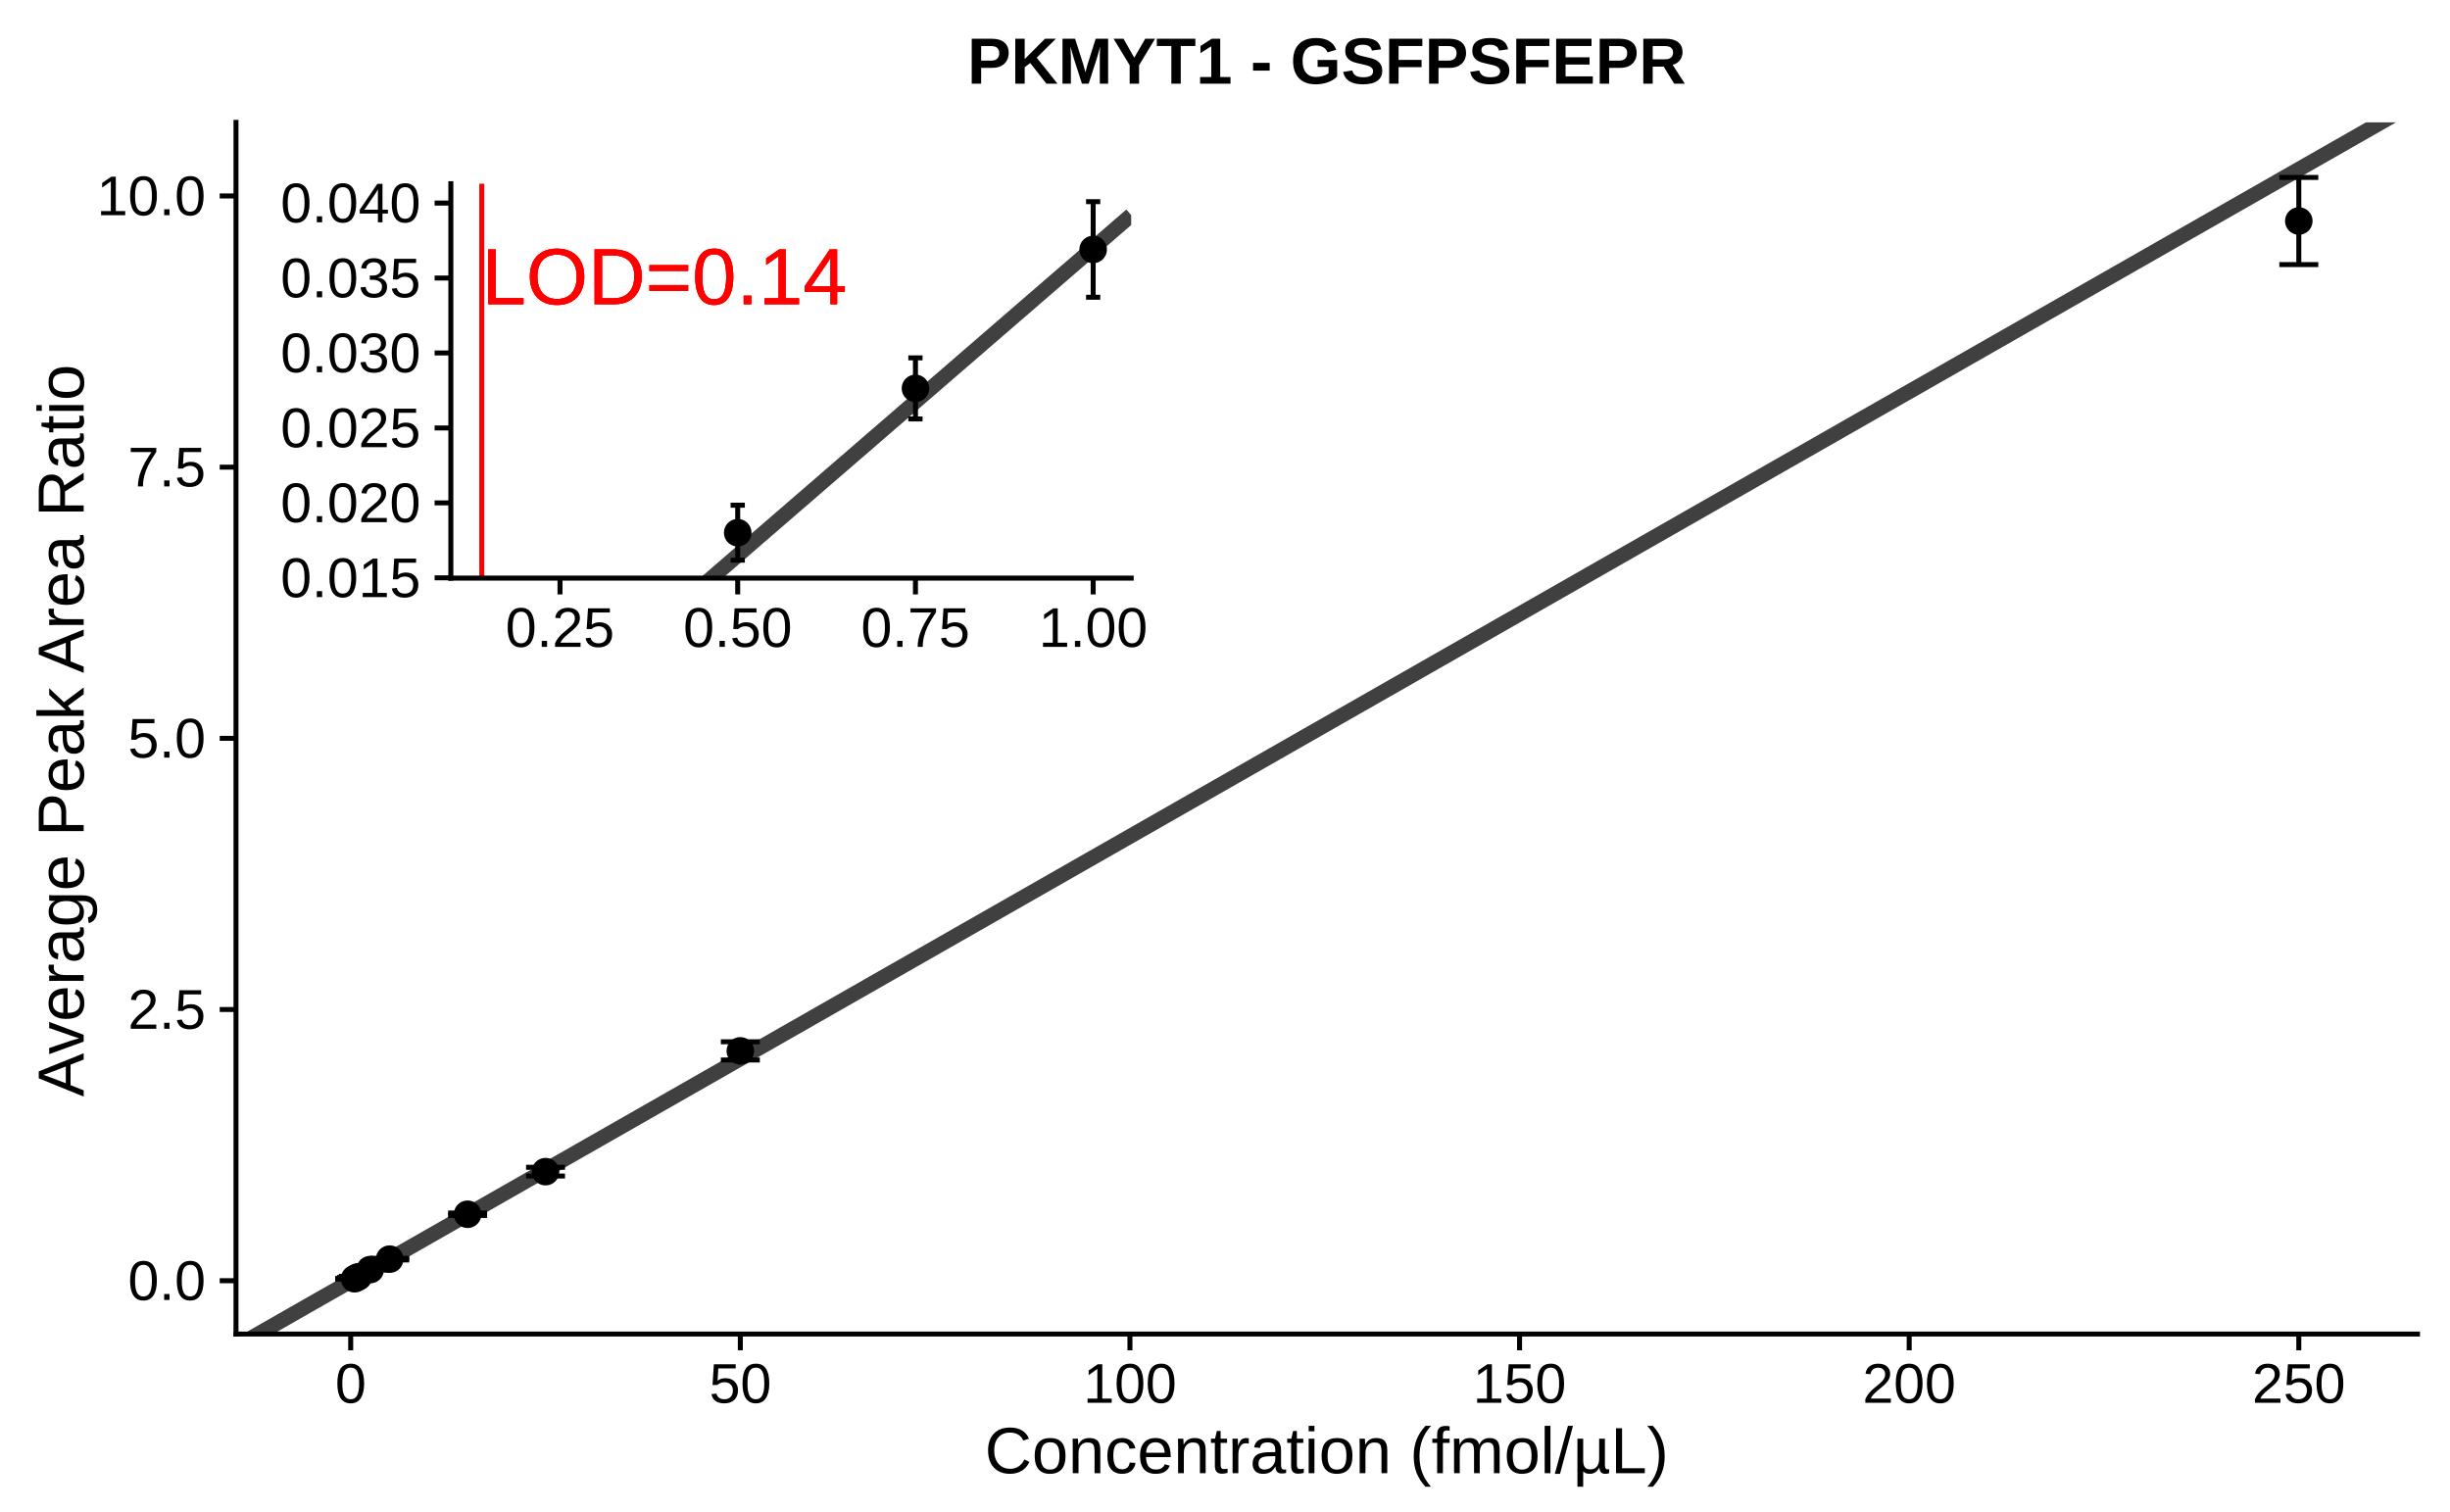
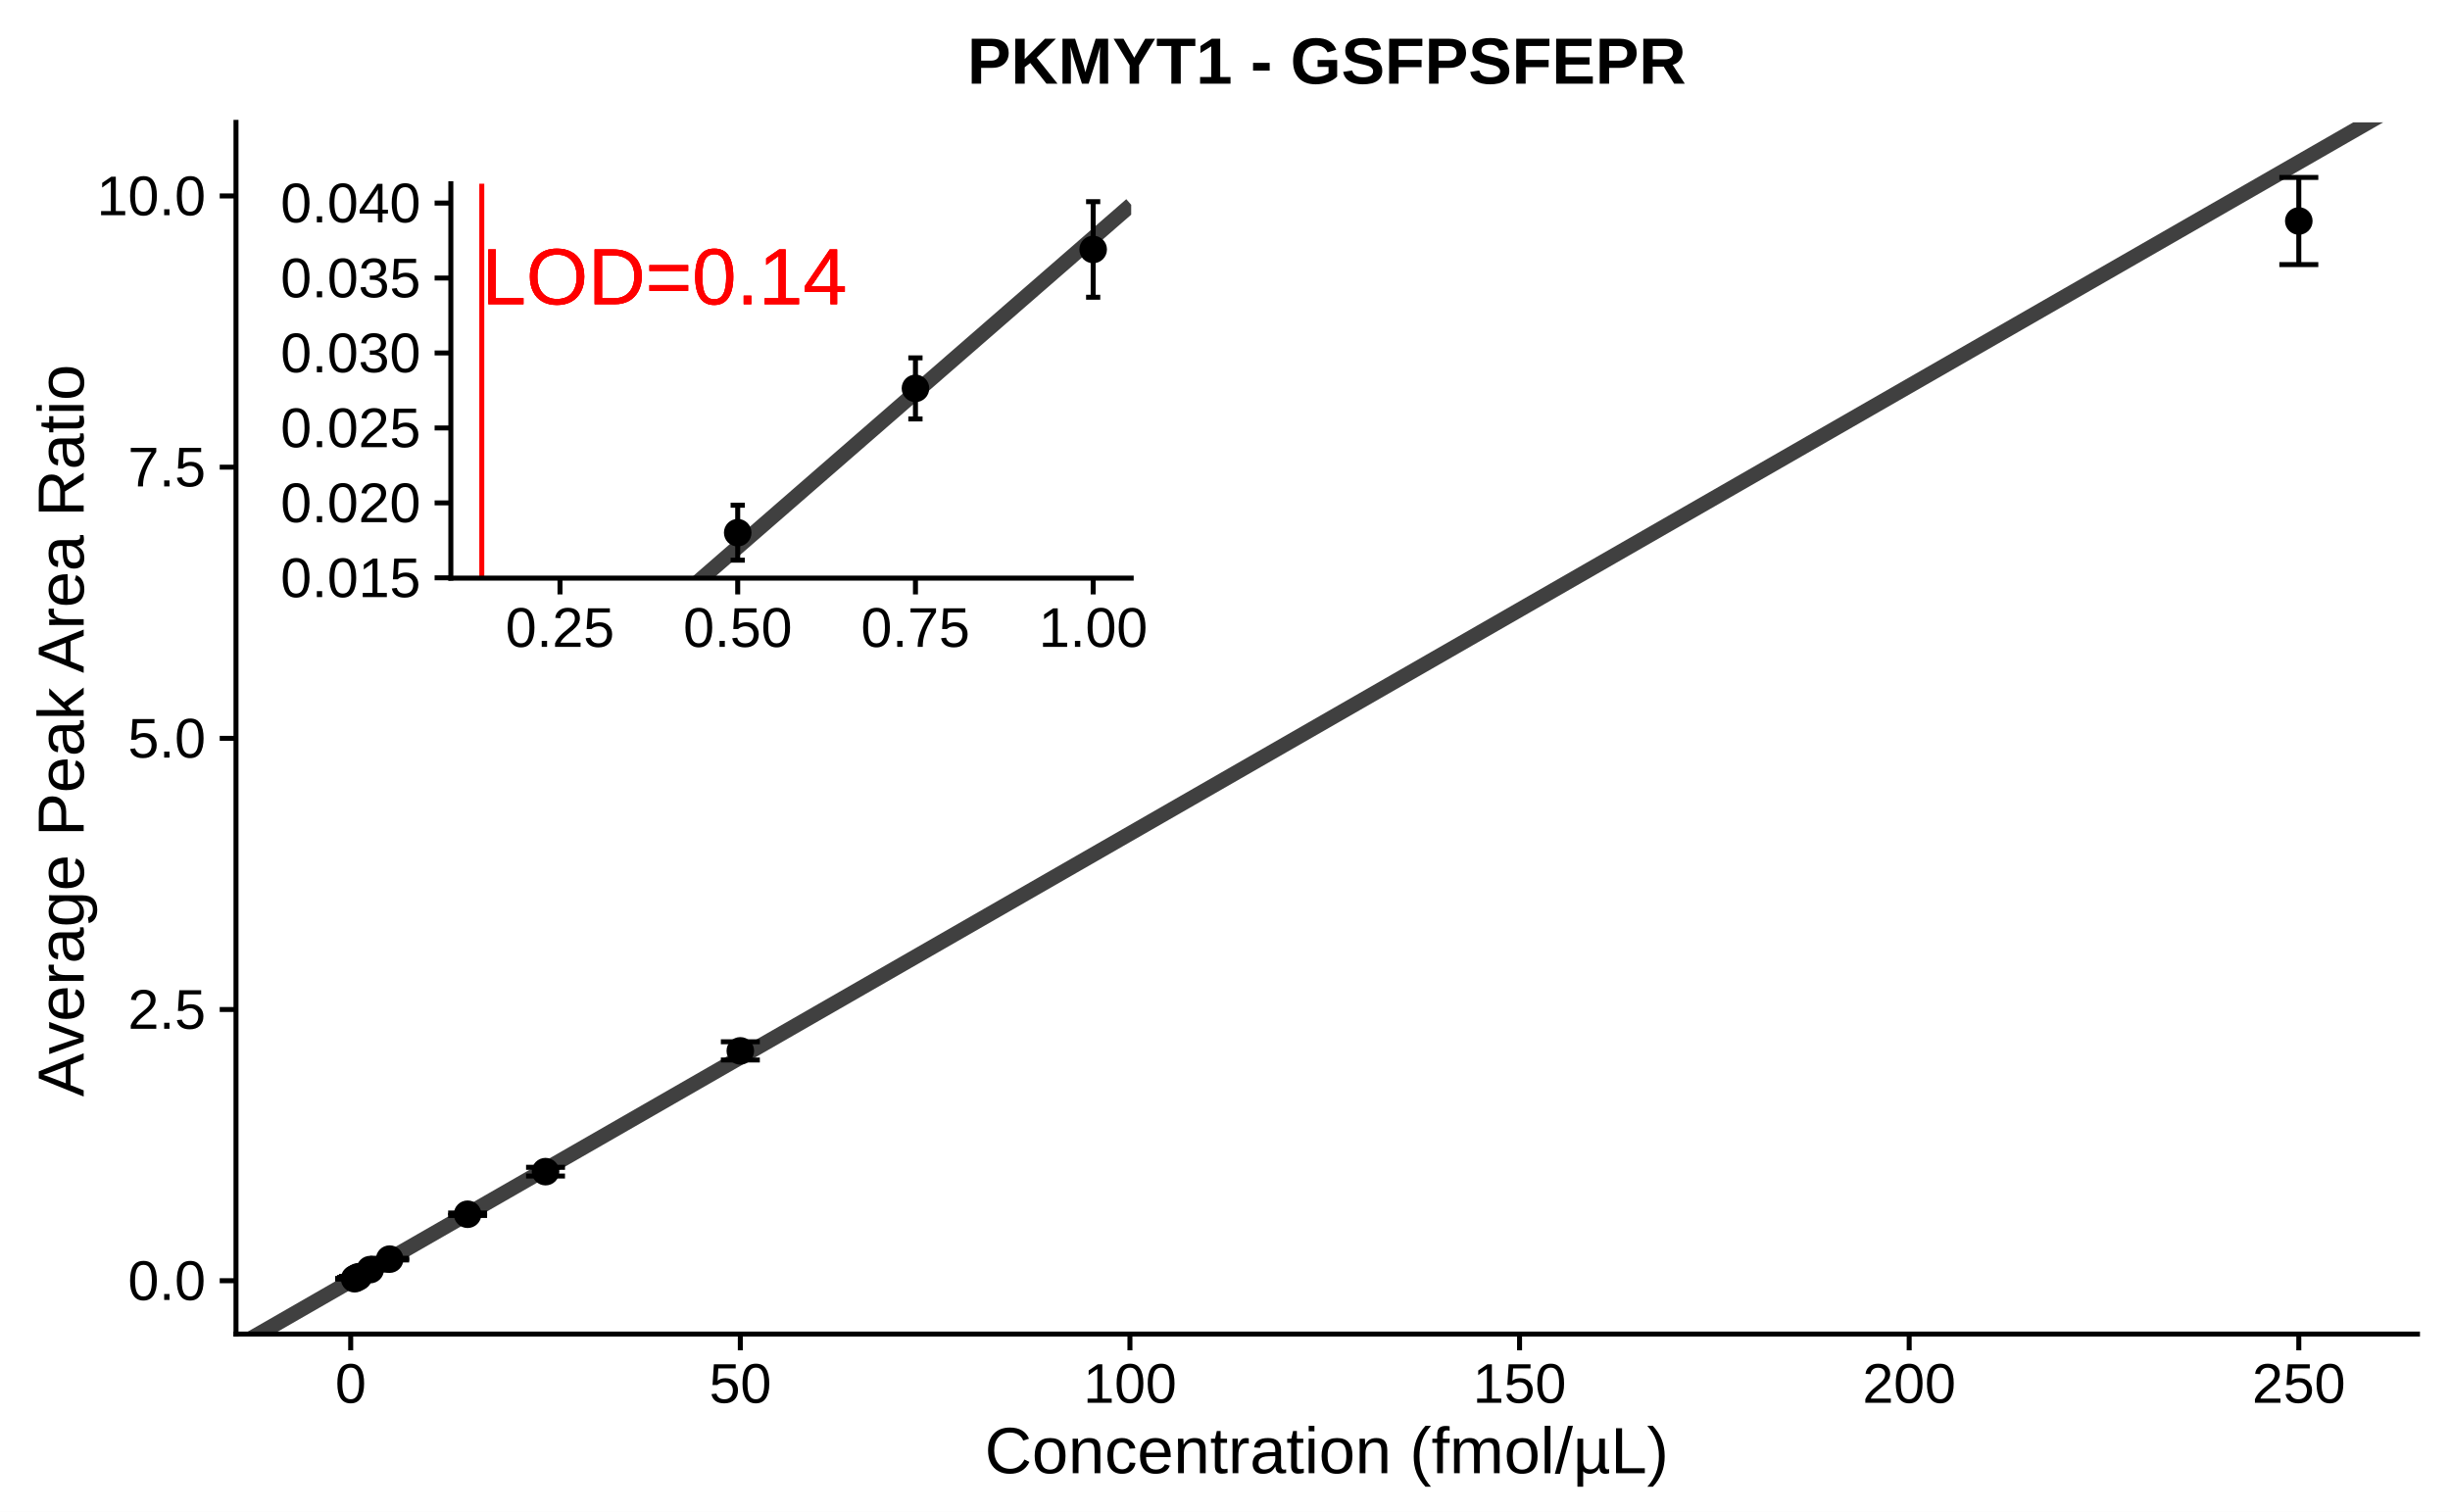
<svg xmlns="http://www.w3.org/2000/svg" viewBox="0 0 525.00 324.00">
  <defs>
    <style type="text/css">
    line, polyline, path, rect, circle {
      fill: none;
      stroke: #000000;
      stroke-linecap: round;
      stroke-linejoin: round;
      stroke-miterlimit: 10.00;
    }
  </style>
  </defs>
  <rect width="100%" height="100%" style="stroke: none; fill: #FFFFFF;" />
  <defs>
    <clipPath id="cpNTAuNTY2OXw1MTguMDI2fDI4NS44OXwyNi4yMTk1">
      <rect x="50.57" y="26.22" width="467.46" height="259.67" />
    </clipPath>
  </defs>
  <circle cx="75.99" cy="274.04" r="1.95pt" style="stroke-width: 0.71; fill: #000000;" clip-path="url(#cpNTAuNTY2OXw1MTguMDI2fDI4NS44OXwyNi4yMTk1)" />
  <circle cx="76.41" cy="273.82" r="1.95pt" style="stroke-width: 0.71; fill: #000000;" clip-path="url(#cpNTAuNTY2OXw1MTguMDI2fDI4NS44OXwyNi4yMTk1)" />
  <circle cx="76.82" cy="273.61" r="1.95pt" style="stroke-width: 0.71; fill: #000000;" clip-path="url(#cpNTAuNTY2OXw1MTguMDI2fDI4NS44OXwyNi4yMTk1)" />
  <circle cx="79.33" cy="272.08" r="1.95pt" style="stroke-width: 0.71; fill: #000000;" clip-path="url(#cpNTAuNTY2OXw1MTguMDI2fDI4NS44OXwyNi4yMTk1)" />
  <circle cx="83.50" cy="269.84" r="1.95pt" style="stroke-width: 0.71; fill: #000000;" clip-path="url(#cpNTAuNTY2OXw1MTguMDI2fDI4NS44OXwyNi4yMTk1)" />
  <circle cx="100.20" cy="260.22" r="1.95pt" style="stroke-width: 0.71; fill: #000000;" clip-path="url(#cpNTAuNTY2OXw1MTguMDI2fDI4NS44OXwyNi4yMTk1)" />
  <circle cx="116.90" cy="251.09" r="1.95pt" style="stroke-width: 0.71; fill: #000000;" clip-path="url(#cpNTAuNTY2OXw1MTguMDI2fDI4NS44OXwyNi4yMTk1)" />
  <circle cx="158.64" cy="225.21" r="1.95pt" style="stroke-width: 0.71; fill: #000000;" clip-path="url(#cpNTAuNTY2OXw1MTguMDI2fDI4NS44OXwyNi4yMTk1)" />
  <circle cx="492.60" cy="47.36" r="1.95pt" style="stroke-width: 0.71; fill: #000000;" clip-path="url(#cpNTAuNTY2OXw1MTguMDI2fDI4NS44OXwyNi4yMTk1)" />
  <polyline points="71.82,274.00 80.16,274.00 " style="stroke-width: 1.07; stroke-linecap: butt;" clip-path="url(#cpNTAuNTY2OXw1MTguMDI2fDI4NS44OXwyNi4yMTk1)" />
  <polyline points="75.99,274.00 75.99,274.09 " style="stroke-width: 1.07; stroke-linecap: butt;" clip-path="url(#cpNTAuNTY2OXw1MTguMDI2fDI4NS44OXwyNi4yMTk1)" />
  <polyline points="71.82,274.09 80.16,274.09 " style="stroke-width: 1.07; stroke-linecap: butt;" clip-path="url(#cpNTAuNTY2OXw1MTguMDI2fDI4NS44OXwyNi4yMTk1)" />
  <polyline points="72.23,273.77 80.58,273.77 " style="stroke-width: 1.07; stroke-linecap: butt;" clip-path="url(#cpNTAuNTY2OXw1MTguMDI2fDI4NS44OXwyNi4yMTk1)" />
  <polyline points="76.41,273.77 76.41,273.87 " style="stroke-width: 1.07; stroke-linecap: butt;" clip-path="url(#cpNTAuNTY2OXw1MTguMDI2fDI4NS44OXwyNi4yMTk1)" />
  <polyline points="72.23,273.87 80.58,273.87 " style="stroke-width: 1.07; stroke-linecap: butt;" clip-path="url(#cpNTAuNTY2OXw1MTguMDI2fDI4NS44OXwyNi4yMTk1)" />
  <polyline points="72.65,273.53 81.00,273.53 " style="stroke-width: 1.07; stroke-linecap: butt;" clip-path="url(#cpNTAuNTY2OXw1MTguMDI2fDI4NS44OXwyNi4yMTk1)" />
  <polyline points="76.82,273.53 76.82,273.68 " style="stroke-width: 1.07; stroke-linecap: butt;" clip-path="url(#cpNTAuNTY2OXw1MTguMDI2fDI4NS44OXwyNi4yMTk1)" />
  <polyline points="72.65,273.68 81.00,273.68 " style="stroke-width: 1.07; stroke-linecap: butt;" clip-path="url(#cpNTAuNTY2OXw1MTguMDI2fDI4NS44OXwyNi4yMTk1)" />
  <polyline points="75.15,271.98 83.50,271.98 " style="stroke-width: 1.07; stroke-linecap: butt;" clip-path="url(#cpNTAuNTY2OXw1MTguMDI2fDI4NS44OXwyNi4yMTk1)" />
  <polyline points="79.33,271.98 79.33,272.18 " style="stroke-width: 1.07; stroke-linecap: butt;" clip-path="url(#cpNTAuNTY2OXw1MTguMDI2fDI4NS44OXwyNi4yMTk1)" />
  <polyline points="75.15,272.18 83.50,272.18 " style="stroke-width: 1.07; stroke-linecap: butt;" clip-path="url(#cpNTAuNTY2OXw1MTguMDI2fDI4NS44OXwyNi4yMTk1)" />
  <polyline points="79.33,269.66 87.68,269.66 " style="stroke-width: 1.07; stroke-linecap: butt;" clip-path="url(#cpNTAuNTY2OXw1MTguMDI2fDI4NS44OXwyNi4yMTk1)" />
  <polyline points="83.50,269.66 83.50,270.02 " style="stroke-width: 1.07; stroke-linecap: butt;" clip-path="url(#cpNTAuNTY2OXw1MTguMDI2fDI4NS44OXwyNi4yMTk1)" />
  <polyline points="79.33,270.02 87.68,270.02 " style="stroke-width: 1.07; stroke-linecap: butt;" clip-path="url(#cpNTAuNTY2OXw1MTguMDI2fDI4NS44OXwyNi4yMTk1)" />
  <polyline points="96.03,259.95 104.38,259.95 " style="stroke-width: 1.07; stroke-linecap: butt;" clip-path="url(#cpNTAuNTY2OXw1MTguMDI2fDI4NS44OXwyNi4yMTk1)" />
  <polyline points="100.20,259.95 100.20,260.48 " style="stroke-width: 1.07; stroke-linecap: butt;" clip-path="url(#cpNTAuNTY2OXw1MTguMDI2fDI4NS44OXwyNi4yMTk1)" />
  <polyline points="96.03,260.48 104.38,260.48 " style="stroke-width: 1.07; stroke-linecap: butt;" clip-path="url(#cpNTAuNTY2OXw1MTguMDI2fDI4NS44OXwyNi4yMTk1)" />
  <polyline points="112.73,250.16 121.07,250.16 " style="stroke-width: 1.07; stroke-linecap: butt;" clip-path="url(#cpNTAuNTY2OXw1MTguMDI2fDI4NS44OXwyNi4yMTk1)" />
  <polyline points="116.90,250.16 116.90,252.03 " style="stroke-width: 1.07; stroke-linecap: butt;" clip-path="url(#cpNTAuNTY2OXw1MTguMDI2fDI4NS44OXwyNi4yMTk1)" />
  <polyline points="112.73,252.03 121.07,252.03 " style="stroke-width: 1.07; stroke-linecap: butt;" clip-path="url(#cpNTAuNTY2OXw1MTguMDI2fDI4NS44OXwyNi4yMTk1)" />
  <polyline points="154.47,223.26 162.82,223.26 " style="stroke-width: 1.07; stroke-linecap: butt;" clip-path="url(#cpNTAuNTY2OXw1MTguMDI2fDI4NS44OXwyNi4yMTk1)" />
  <polyline points="158.64,223.26 158.64,227.16 " style="stroke-width: 1.07; stroke-linecap: butt;" clip-path="url(#cpNTAuNTY2OXw1MTguMDI2fDI4NS44OXwyNi4yMTk1)" />
  <polyline points="154.47,227.16 162.82,227.16 " style="stroke-width: 1.07; stroke-linecap: butt;" clip-path="url(#cpNTAuNTY2OXw1MTguMDI2fDI4NS44OXwyNi4yMTk1)" />
  <polyline points="488.43,38.02 496.78,38.02 " style="stroke-width: 1.07; stroke-linecap: butt;" clip-path="url(#cpNTAuNTY2OXw1MTguMDI2fDI4NS44OXwyNi4yMTk1)" />
  <polyline points="492.60,38.02 492.60,56.70 " style="stroke-width: 1.07; stroke-linecap: butt;" clip-path="url(#cpNTAuNTY2OXw1MTguMDI2fDI4NS44OXwyNi4yMTk1)" />
  <polyline points="488.43,56.70 496.78,56.70 " style="stroke-width: 1.07; stroke-linecap: butt;" clip-path="url(#cpNTAuNTY2OXw1MTguMDI2fDI4NS44OXwyNi4yMTk1)" />
-   <line x1="50.57" y1="288.59" x2="518.03" y2="21.76" style="stroke-width: 3.20; stroke: #000000; stroke-opacity: 0.75; stroke-linecap: butt;" clip-path="url(#cpNTAuNTY2OXw1MTguMDI2fDI4NS44OXwyNi4yMTk1)" />
+   <line x1="50.57" y1="288.67" x2="518.03" y2="20.16" style="stroke-width: 3.20; stroke: #000000; stroke-opacity: 0.75; stroke-linecap: butt;" clip-path="url(#cpNTAuNTY2OXw1MTguMDI2fDI4NS44OXwyNi4yMTk1)" />
  <defs>
    <clipPath id="cpMHw1MjV8MzI0fDA=">
      <rect x="0.00" y="0.00" width="525.00" height="324.00" />
    </clipPath>
  </defs>
  <polyline points="50.57,285.89 50.57,26.22 " style="stroke-width: 1.07; stroke-linecap: square;" clip-path="url(#cpMHw1MjV8MzI0fDA=)" />
  <g clip-path="url(#cpMHw1MjV8MzI0fDA=)">
    <text x="27.41" y="278.59" style="font-size: 12.00px; font-family: Liberation Sans;" textLength="16.68px" lengthAdjust="spacingAndGlyphs">0.0</text>
  </g>
  <g clip-path="url(#cpMHw1MjV8MzI0fDA=)">
    <text x="27.41" y="220.47" style="font-size: 12.00px; font-family: Liberation Sans;" textLength="16.68px" lengthAdjust="spacingAndGlyphs">2.5</text>
  </g>
  <g clip-path="url(#cpMHw1MjV8MzI0fDA=)">
    <text x="27.41" y="162.35" style="font-size: 12.00px; font-family: Liberation Sans;" textLength="16.68px" lengthAdjust="spacingAndGlyphs">5.0</text>
  </g>
  <g clip-path="url(#cpMHw1MjV8MzI0fDA=)">
    <text x="27.41" y="104.24" style="font-size: 12.00px; font-family: Liberation Sans;" textLength="16.68px" lengthAdjust="spacingAndGlyphs">7.5</text>
  </g>
  <g clip-path="url(#cpMHw1MjV8MzI0fDA=)">
    <text x="20.74" y="46.12" style="font-size: 12.00px; font-family: Liberation Sans;" textLength="23.35px" lengthAdjust="spacingAndGlyphs">10.0</text>
  </g>
  <polyline points="47.08,274.46 50.57,274.46 " style="stroke-width: 1.07; stroke-linecap: butt;" clip-path="url(#cpMHw1MjV8MzI0fDA=)" />
  <polyline points="47.08,216.34 50.57,216.34 " style="stroke-width: 1.07; stroke-linecap: butt;" clip-path="url(#cpMHw1MjV8MzI0fDA=)" />
  <polyline points="47.08,158.23 50.57,158.23 " style="stroke-width: 1.07; stroke-linecap: butt;" clip-path="url(#cpMHw1MjV8MzI0fDA=)" />
  <polyline points="47.08,100.11 50.57,100.11 " style="stroke-width: 1.07; stroke-linecap: butt;" clip-path="url(#cpMHw1MjV8MzI0fDA=)" />
  <polyline points="47.08,41.99 50.57,41.99 " style="stroke-width: 1.07; stroke-linecap: butt;" clip-path="url(#cpMHw1MjV8MzI0fDA=)" />
  <polyline points="50.57,285.89 518.03,285.89 " style="stroke-width: 1.07; stroke-linecap: square;" clip-path="url(#cpMHw1MjV8MzI0fDA=)" />
  <polyline points="75.15,289.38 75.15,285.89 " style="stroke-width: 1.07; stroke-linecap: butt;" clip-path="url(#cpMHw1MjV8MzI0fDA=)" />
  <polyline points="158.64,289.38 158.64,285.89 " style="stroke-width: 1.07; stroke-linecap: butt;" clip-path="url(#cpMHw1MjV8MzI0fDA=)" />
  <polyline points="242.13,289.38 242.13,285.89 " style="stroke-width: 1.07; stroke-linecap: butt;" clip-path="url(#cpMHw1MjV8MzI0fDA=)" />
  <polyline points="325.62,289.38 325.62,285.89 " style="stroke-width: 1.07; stroke-linecap: butt;" clip-path="url(#cpMHw1MjV8MzI0fDA=)" />
  <polyline points="409.11,289.38 409.11,285.89 " style="stroke-width: 1.07; stroke-linecap: butt;" clip-path="url(#cpMHw1MjV8MzI0fDA=)" />
  <polyline points="492.60,289.38 492.60,285.89 " style="stroke-width: 1.07; stroke-linecap: butt;" clip-path="url(#cpMHw1MjV8MzI0fDA=)" />
  <g clip-path="url(#cpMHw1MjV8MzI0fDA=)">
    <text x="71.82" y="300.62" style="font-size: 12.00px; font-family: Liberation Sans;" textLength="6.67px" lengthAdjust="spacingAndGlyphs">0</text>
  </g>
  <g clip-path="url(#cpMHw1MjV8MzI0fDA=)">
    <text x="151.97" y="300.62" style="font-size: 12.00px; font-family: Liberation Sans;" textLength="13.35px" lengthAdjust="spacingAndGlyphs">50</text>
  </g>
  <g clip-path="url(#cpMHw1MjV8MzI0fDA=)">
    <text x="232.13" y="300.62" style="font-size: 12.00px; font-family: Liberation Sans;" textLength="20.02px" lengthAdjust="spacingAndGlyphs">100</text>
  </g>
  <g clip-path="url(#cpMHw1MjV8MzI0fDA=)">
    <text x="315.61" y="300.62" style="font-size: 12.00px; font-family: Liberation Sans;" textLength="20.02px" lengthAdjust="spacingAndGlyphs">150</text>
  </g>
  <g clip-path="url(#cpMHw1MjV8MzI0fDA=)">
    <text x="399.10" y="300.62" style="font-size: 12.00px; font-family: Liberation Sans;" textLength="20.02px" lengthAdjust="spacingAndGlyphs">200</text>
  </g>
  <g clip-path="url(#cpMHw1MjV8MzI0fDA=)">
    <text x="482.59" y="300.62" style="font-size: 12.00px; font-family: Liberation Sans;" textLength="20.02px" lengthAdjust="spacingAndGlyphs">250</text>
  </g>
  <g clip-path="url(#cpMHw1MjV8MzI0fDA=)">
    <text x="211.01" y="315.71" style="font-size: 14.00px; font-family: Liberation Sans;" textLength="146.57px" lengthAdjust="spacingAndGlyphs">Concentration (fmol/µL)</text>
  </g>
  <g clip-path="url(#cpMHw1MjV8MzI0fDA=)">
    <text transform="translate(17.93,235.04) rotate(-90)" style="font-size: 14.00px; font-family: Liberation Sans;" textLength="157.98px" lengthAdjust="spacingAndGlyphs">Average Peak Area Ratio</text>
  </g>
  <g clip-path="url(#cpMHw1MjV8MzI0fDA=)">
    <text x="207.29" y="17.93" style="font-size: 14.00px; font-weight: bold; font-family: Liberation Sans;" textLength="154.02px" lengthAdjust="spacingAndGlyphs">PKMYT1 - GSFPSFEPR</text>
  </g>
  <defs>
    <clipPath id="cpMzkuMzc1fDI0OS4zNzV8MTYyfDMyLjQ=">
      <rect x="39.38" y="32.40" width="210.00" height="129.60" />
    </clipPath>
  </defs>
  <defs>
    <clipPath id="cpMHw1MjV8MzI0fDA=">
      <rect x="0.00" y="0.00" width="525.00" height="324.00" />
    </clipPath>
  </defs>
  <defs>
    <clipPath id="cpOTYuNjE0NnwyNDIuNDAxfDEyMy44OXwzOS4zNzM4">
      <rect x="96.61" y="39.37" width="145.79" height="84.52" />
    </clipPath>
  </defs>
  <line x1="103.24" y1="123.89" x2="103.24" y2="39.37" style="stroke-width: 1.07; stroke: #FF0000; stroke-linecap: butt;" clip-path="url(#cpOTYuNjE0NnwyNDIuNDAxfDEyMy44OXwzOS4zNzM4)" />
  <g clip-path="url(#cpOTYuNjE0NnwyNDIuNDAxfDEyMy44OXwzOS4zNzM4)">
    <text x="103.24" y="65.20" style="font-size: 17.07px; fill: #FF0000; font-family: Liberation Sans;" textLength="78.30px" lengthAdjust="spacingAndGlyphs">LOD=0.14</text>
  </g>
  <g clip-path="url(#cpOTYuNjE0NnwyNDIuNDAxfDEyMy44OXwzOS4zNzM4)">
    <text x="103.24" y="65.20" style="font-size: 17.07px; fill: #FF0000; font-family: Liberation Sans;" textLength="78.30px" lengthAdjust="spacingAndGlyphs">LOD=0.14</text>
  </g>
  <g clip-path="url(#cpOTYuNjE0NnwyNDIuNDAxfDEyMy44OXwzOS4zNzM4)">
    <text x="103.24" y="65.20" style="font-size: 17.07px; fill: #FF0000; font-family: Liberation Sans;" textLength="78.30px" lengthAdjust="spacingAndGlyphs">LOD=0.14</text>
  </g>
  <circle cx="158.08" cy="114.16" r="1.95pt" style="stroke-width: 0.71; fill: #000000;" clip-path="url(#cpOTYuNjE0NnwyNDIuNDAxfDEyMy44OXwzOS4zNzM4)" />
  <circle cx="196.17" cy="83.23" r="1.95pt" style="stroke-width: 0.71; fill: #000000;" clip-path="url(#cpOTYuNjE0NnwyNDIuNDAxfDEyMy44OXwzOS4zNzM4)" />
  <circle cx="234.25" cy="53.46" r="1.95pt" style="stroke-width: 0.71; fill: #000000;" clip-path="url(#cpOTYuNjE0NnwyNDIuNDAxfDEyMy44OXwzOS4zNzM4)" />
  <polyline points="156.56,108.27 159.61,108.27 " style="stroke-width: 1.07; stroke-linecap: butt;" clip-path="url(#cpOTYuNjE0NnwyNDIuNDAxfDEyMy44OXwzOS4zNzM4)" />
  <polyline points="158.08,108.27 158.08,120.05 " style="stroke-width: 1.07; stroke-linecap: butt;" clip-path="url(#cpOTYuNjE0NnwyNDIuNDAxfDEyMy44OXwzOS4zNzM4)" />
  <polyline points="156.56,120.05 159.61,120.05 " style="stroke-width: 1.07; stroke-linecap: butt;" clip-path="url(#cpOTYuNjE0NnwyNDIuNDAxfDEyMy44OXwzOS4zNzM4)" />
  <polyline points="194.64,76.69 197.69,76.69 " style="stroke-width: 1.07; stroke-linecap: butt;" clip-path="url(#cpOTYuNjE0NnwyNDIuNDAxfDEyMy44OXwzOS4zNzM4)" />
  <polyline points="196.17,76.69 196.17,89.78 " style="stroke-width: 1.07; stroke-linecap: butt;" clip-path="url(#cpOTYuNjE0NnwyNDIuNDAxfDEyMy44OXwzOS4zNzM4)" />
  <polyline points="194.64,89.78 197.69,89.78 " style="stroke-width: 1.07; stroke-linecap: butt;" clip-path="url(#cpOTYuNjE0NnwyNDIuNDAxfDEyMy44OXwzOS4zNzM4)" />
  <polyline points="232.73,43.22 235.77,43.22 " style="stroke-width: 1.07; stroke-linecap: butt;" clip-path="url(#cpOTYuNjE0NnwyNDIuNDAxfDEyMy44OXwzOS4zNzM4)" />
  <polyline points="234.25,43.22 234.25,63.70 " style="stroke-width: 1.07; stroke-linecap: butt;" clip-path="url(#cpOTYuNjE0NnwyNDIuNDAxfDEyMy44OXwzOS4zNzM4)" />
  <polyline points="232.73,63.70 235.77,63.70 " style="stroke-width: 1.07; stroke-linecap: butt;" clip-path="url(#cpOTYuNjE0NnwyNDIuNDAxfDEyMy44OXwzOS4zNzM4)" />
-   <line x1="96.61" y1="172.16" x2="242.40" y2="46.11" style="stroke-width: 3.20; stroke: #000000; stroke-opacity: 0.75; stroke-linecap: butt;" clip-path="url(#cpOTYuNjE0NnwyNDIuNDAxfDEyMy44OXwzOS4zNzM4)" />
+   <line x1="96.61" y1="170.74" x2="242.40" y2="43.89" style="stroke-width: 3.20; stroke: #000000; stroke-opacity: 0.75; stroke-linecap: butt;" clip-path="url(#cpOTYuNjE0NnwyNDIuNDAxfDEyMy44OXwzOS4zNzM4)" />
  <defs>
    <clipPath id="cpMHw1MjV8MzI0fDA=">
      <rect x="0.00" y="0.00" width="525.00" height="324.00" />
    </clipPath>
  </defs>
  <polyline points="96.61,123.89 96.61,39.37 " style="stroke-width: 1.07; stroke-linecap: square;" clip-path="url(#cpMHw1MjV8MzI0fDA=)" />
  <g clip-path="url(#cpMHw1MjV8MzI0fDA=)">
    <text x="60.12" y="127.96" style="font-size: 12.00px; font-family: Liberation Sans;" textLength="30.02px" lengthAdjust="spacingAndGlyphs">0.015</text>
  </g>
  <g clip-path="url(#cpMHw1MjV8MzI0fDA=)">
    <text x="60.12" y="111.90" style="font-size: 12.00px; font-family: Liberation Sans;" textLength="30.02px" lengthAdjust="spacingAndGlyphs">0.020</text>
  </g>
  <g clip-path="url(#cpMHw1MjV8MzI0fDA=)">
    <text x="60.12" y="95.83" style="font-size: 12.00px; font-family: Liberation Sans;" textLength="30.02px" lengthAdjust="spacingAndGlyphs">0.025</text>
  </g>
  <g clip-path="url(#cpMHw1MjV8MzI0fDA=)">
    <text x="60.12" y="79.77" style="font-size: 12.00px; font-family: Liberation Sans;" textLength="30.02px" lengthAdjust="spacingAndGlyphs">0.030</text>
  </g>
  <g clip-path="url(#cpMHw1MjV8MzI0fDA=)">
    <text x="60.12" y="63.71" style="font-size: 12.00px; font-family: Liberation Sans;" textLength="30.02px" lengthAdjust="spacingAndGlyphs">0.035</text>
  </g>
  <g clip-path="url(#cpMHw1MjV8MzI0fDA=)">
    <text x="60.12" y="47.64" style="font-size: 12.00px; font-family: Liberation Sans;" textLength="30.02px" lengthAdjust="spacingAndGlyphs">0.040</text>
  </g>
  <polyline points="93.13,123.83 96.61,123.83 " style="stroke-width: 1.07; stroke-linecap: butt;" clip-path="url(#cpMHw1MjV8MzI0fDA=)" />
  <polyline points="93.13,107.77 96.61,107.77 " style="stroke-width: 1.07; stroke-linecap: butt;" clip-path="url(#cpMHw1MjV8MzI0fDA=)" />
  <polyline points="93.13,91.71 96.61,91.71 " style="stroke-width: 1.07; stroke-linecap: butt;" clip-path="url(#cpMHw1MjV8MzI0fDA=)" />
  <polyline points="93.13,75.64 96.61,75.64 " style="stroke-width: 1.07; stroke-linecap: butt;" clip-path="url(#cpMHw1MjV8MzI0fDA=)" />
  <polyline points="93.13,59.58 96.61,59.58 " style="stroke-width: 1.07; stroke-linecap: butt;" clip-path="url(#cpMHw1MjV8MzI0fDA=)" />
  <polyline points="93.13,43.52 96.61,43.52 " style="stroke-width: 1.07; stroke-linecap: butt;" clip-path="url(#cpMHw1MjV8MzI0fDA=)" />
  <polyline points="96.61,123.89 242.40,123.89 " style="stroke-width: 1.07; stroke-linecap: square;" clip-path="url(#cpMHw1MjV8MzI0fDA=)" />
  <polyline points="120.00,127.38 120.00,123.89 " style="stroke-width: 1.07; stroke-linecap: butt;" clip-path="url(#cpMHw1MjV8MzI0fDA=)" />
  <polyline points="158.08,127.38 158.08,123.89 " style="stroke-width: 1.07; stroke-linecap: butt;" clip-path="url(#cpMHw1MjV8MzI0fDA=)" />
  <polyline points="196.17,127.38 196.17,123.89 " style="stroke-width: 1.07; stroke-linecap: butt;" clip-path="url(#cpMHw1MjV8MzI0fDA=)" />
  <polyline points="234.25,127.38 234.25,123.89 " style="stroke-width: 1.07; stroke-linecap: butt;" clip-path="url(#cpMHw1MjV8MzI0fDA=)" />
  <g clip-path="url(#cpMHw1MjV8MzI0fDA=)">
    <text x="108.32" y="138.62" style="font-size: 12.00px; font-family: Liberation Sans;" textLength="23.35px" lengthAdjust="spacingAndGlyphs">0.25</text>
  </g>
  <g clip-path="url(#cpMHw1MjV8MzI0fDA=)">
    <text x="146.41" y="138.62" style="font-size: 12.00px; font-family: Liberation Sans;" textLength="23.35px" lengthAdjust="spacingAndGlyphs">0.50</text>
  </g>
  <g clip-path="url(#cpMHw1MjV8MzI0fDA=)">
    <text x="184.49" y="138.62" style="font-size: 12.00px; font-family: Liberation Sans;" textLength="23.35px" lengthAdjust="spacingAndGlyphs">0.75</text>
  </g>
  <g clip-path="url(#cpMHw1MjV8MzI0fDA=)">
    <text x="222.58" y="138.62" style="font-size: 12.00px; font-family: Liberation Sans;" textLength="23.35px" lengthAdjust="spacingAndGlyphs">1.00</text>
  </g>
</svg>
